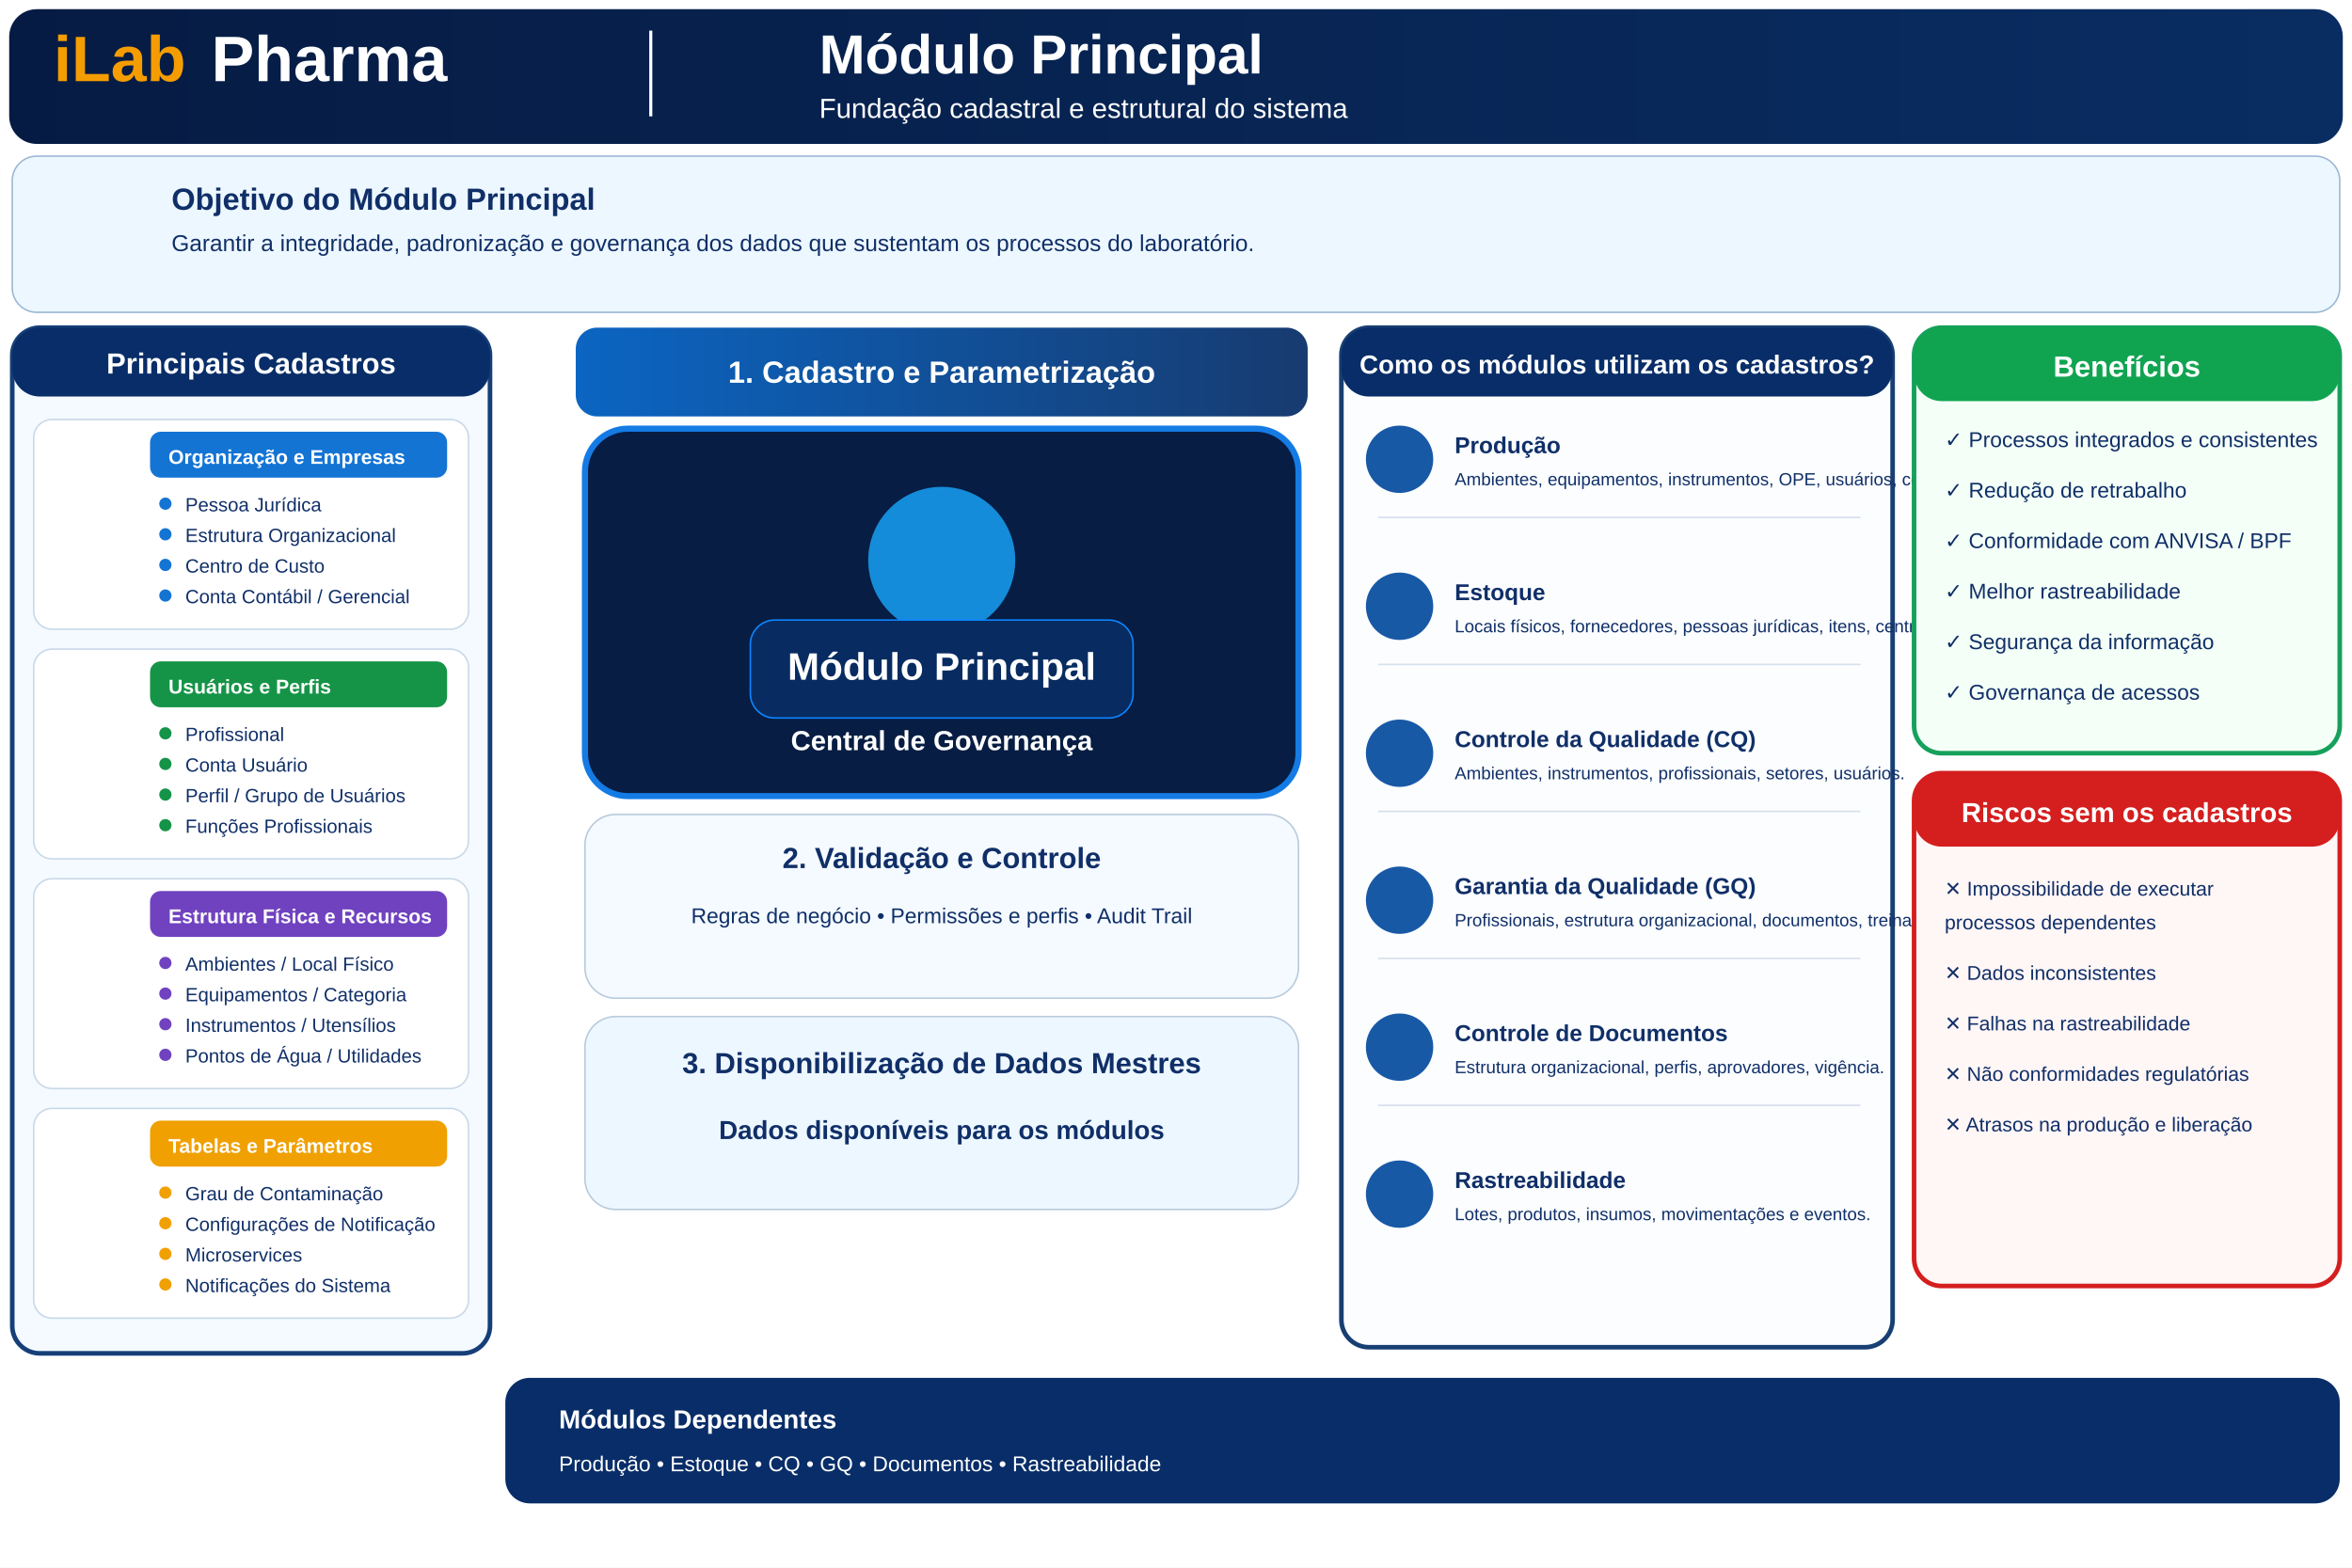
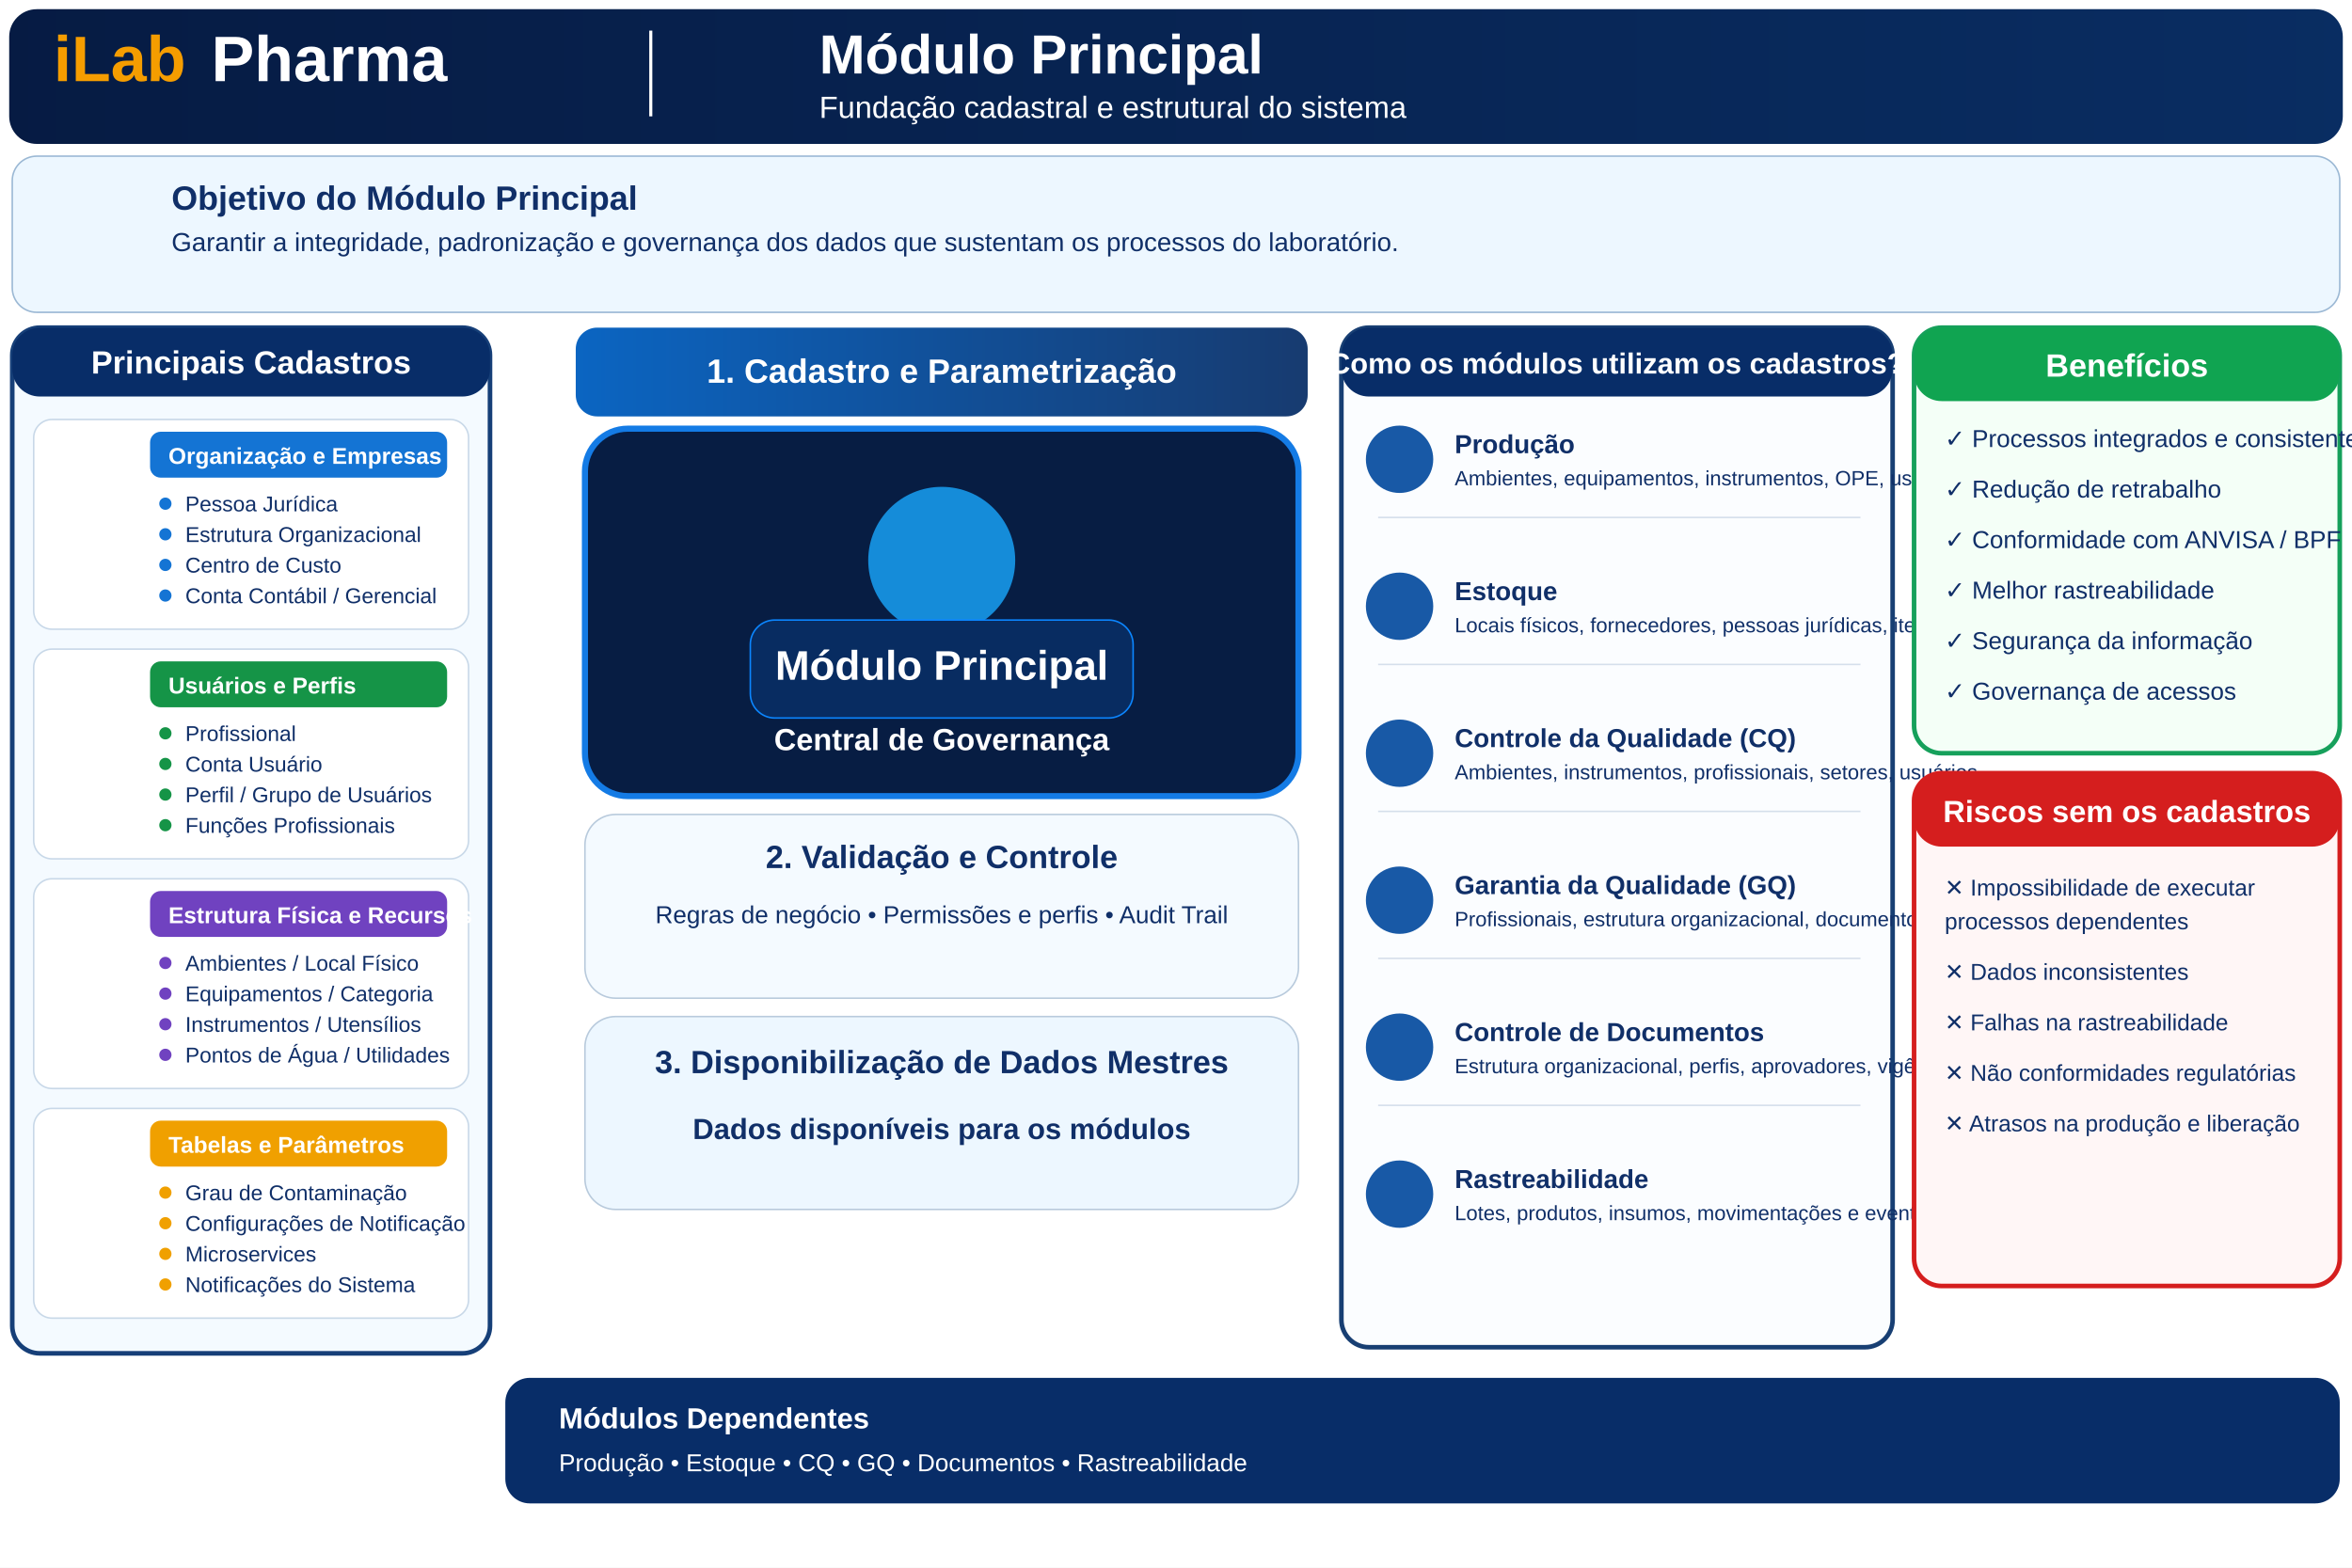
<svg xmlns="http://www.w3.org/2000/svg" viewBox="0 0 1536 1024">
  <rect width="1536" height="1024" fill="#fff" />
  <defs>
    <linearGradient id="h" x1="0" x2="1">
      <stop stop-color="#061b43" />
      <stop offset="1" stop-color="#092d62" />
    </linearGradient>
    <linearGradient id="c" x1="0" x2="1">
      <stop stop-color="#0b65c2" />
      <stop offset="1" stop-color="#173b70" />
    </linearGradient>
  </defs>
  <rect x="6" y="6" width="1524" height="88" rx="18" fill="url(#h)" />
  <text x="35" y="53" font-family="Arial" font-size="42" font-weight="800" fill="#f59d00">iLab</text>
  <text x="138" y="53" font-family="Arial" font-size="42" font-weight="800" fill="#fff">Pharma</text>
  <line x1="425" y1="20" x2="425" y2="76" stroke="#fff" stroke-width="2" />
  <text x="535" y="48" font-family="Arial" font-size="36" font-weight="800" fill="#fff">Módulo Principal</text>
-   <text x="535" y="77" font-family="Arial" font-size="18" fill="#fff">Fundação cadastral e estrutural do sistema</text>
+   <text x="535" y="77" font-family="Arial" font-size="20" fill="#fff">Fundação cadastral e estrutural do sistema</text>
  <rect x="8" y="102" width="1520" height="102" rx="16" fill="#edf7ff" stroke="#9bb8d4" />
-   <text x="112" y="137" font-family="Arial" font-size="20" font-weight="800" fill="#102f68">Objetivo do Módulo Principal</text>
-   <text x="112" y="164" font-family="Arial" font-size="15" fill="#102f68">Garantir a integridade, padronização e governança dos dados que sustentam os processos do laboratório.</text>
+   <text x="112" y="137" font-family="Arial" font-size="22" font-weight="800" fill="#102f68">Objetivo do Módulo Principal</text>
+   <text x="112" y="164" font-family="Arial" font-size="17" fill="#102f68">Garantir a integridade, padronização e governança dos dados que sustentam os processos do laboratório.</text>
  <rect x="8" y="214" width="312" height="670" rx="18" fill="#f4faff" stroke="#163f78" stroke-width="3" />
  <rect x="8" y="214" width="312" height="45" rx="18" fill="#082d68" />
-   <text x="164" y="244" text-anchor="middle" font-family="Arial" font-size="19" font-weight="800" fill="#fff">Principais Cadastros</text>
+   <text x="164" y="244" text-anchor="middle" font-family="Arial" font-size="21" font-weight="800" fill="#fff">Principais Cadastros</text>
  <rect x="22" y="274" width="284" height="137" rx="12" fill="#fff" stroke="#c8d8e8" />
  <rect x="98" y="282" width="194" height="30" rx="7" fill="#1474d4" />
-   <text x="110" y="303" font-family="Arial" font-size="13" font-weight="800" fill="#fff">Organização e Empresas</text>
+   <text x="110" y="303" font-family="Arial" font-size="15" font-weight="800" fill="#fff">Organização e Empresas</text>
  <circle cx="108" cy="329" r="4" fill="#1474d4" />
-   <text x="121" y="334" font-family="Arial" font-size="12.5" fill="#102f68">Pessoa Jurídica</text>
+   <text x="121" y="334" font-family="Arial" font-size="14" fill="#102f68">Pessoa Jurídica</text>
  <circle cx="108" cy="349" r="4" fill="#1474d4" />
-   <text x="121" y="354" font-family="Arial" font-size="12.5" fill="#102f68">Estrutura Organizacional</text>
+   <text x="121" y="354" font-family="Arial" font-size="14" fill="#102f68">Estrutura Organizacional</text>
  <circle cx="108" cy="369" r="4" fill="#1474d4" />
-   <text x="121" y="374" font-family="Arial" font-size="12.5" fill="#102f68">Centro de Custo</text>
+   <text x="121" y="374" font-family="Arial" font-size="14" fill="#102f68">Centro de Custo</text>
  <circle cx="108" cy="389" r="4" fill="#1474d4" />
-   <text x="121" y="394" font-family="Arial" font-size="12.5" fill="#102f68">Conta Contábil / Gerencial</text>
+   <text x="121" y="394" font-family="Arial" font-size="14" fill="#102f68">Conta Contábil / Gerencial</text>
  <rect x="22" y="424" width="284" height="137" rx="12" fill="#fff" stroke="#c8d8e8" />
  <rect x="98" y="432" width="194" height="30" rx="7" fill="#159447" />
-   <text x="110" y="453" font-family="Arial" font-size="13" font-weight="800" fill="#fff">Usuários e Perfis</text>
+   <text x="110" y="453" font-family="Arial" font-size="15" font-weight="800" fill="#fff">Usuários e Perfis</text>
  <circle cx="108" cy="479" r="4" fill="#159447" />
-   <text x="121" y="484" font-family="Arial" font-size="12.5" fill="#102f68">Profissional</text>
+   <text x="121" y="484" font-family="Arial" font-size="14" fill="#102f68">Profissional</text>
  <circle cx="108" cy="499" r="4" fill="#159447" />
-   <text x="121" y="504" font-family="Arial" font-size="12.5" fill="#102f68">Conta Usuário</text>
+   <text x="121" y="504" font-family="Arial" font-size="14" fill="#102f68">Conta Usuário</text>
  <circle cx="108" cy="519" r="4" fill="#159447" />
-   <text x="121" y="524" font-family="Arial" font-size="12.5" fill="#102f68">Perfil / Grupo de Usuários</text>
+   <text x="121" y="524" font-family="Arial" font-size="14" fill="#102f68">Perfil / Grupo de Usuários</text>
  <circle cx="108" cy="539" r="4" fill="#159447" />
-   <text x="121" y="544" font-family="Arial" font-size="12.5" fill="#102f68">Funções Profissionais</text>
+   <text x="121" y="544" font-family="Arial" font-size="14" fill="#102f68">Funções Profissionais</text>
  <rect x="22" y="574" width="284" height="137" rx="12" fill="#fff" stroke="#c8d8e8" />
  <rect x="98" y="582" width="194" height="30" rx="7" fill="#7042c0" />
-   <text x="110" y="603" font-family="Arial" font-size="13" font-weight="800" fill="#fff">Estrutura Física e Recursos</text>
+   <text x="110" y="603" font-family="Arial" font-size="15" font-weight="800" fill="#fff">Estrutura Física e Recursos</text>
  <circle cx="108" cy="629" r="4" fill="#7042c0" />
-   <text x="121" y="634" font-family="Arial" font-size="12.5" fill="#102f68">Ambientes / Local Físico</text>
+   <text x="121" y="634" font-family="Arial" font-size="14" fill="#102f68">Ambientes / Local Físico</text>
  <circle cx="108" cy="649" r="4" fill="#7042c0" />
-   <text x="121" y="654" font-family="Arial" font-size="12.5" fill="#102f68">Equipamentos / Categoria</text>
+   <text x="121" y="654" font-family="Arial" font-size="14" fill="#102f68">Equipamentos / Categoria</text>
  <circle cx="108" cy="669" r="4" fill="#7042c0" />
-   <text x="121" y="674" font-family="Arial" font-size="12.5" fill="#102f68">Instrumentos / Utensílios</text>
+   <text x="121" y="674" font-family="Arial" font-size="14" fill="#102f68">Instrumentos / Utensílios</text>
  <circle cx="108" cy="689" r="4" fill="#7042c0" />
-   <text x="121" y="694" font-family="Arial" font-size="12.5" fill="#102f68">Pontos de Água / Utilidades</text>
+   <text x="121" y="694" font-family="Arial" font-size="14" fill="#102f68">Pontos de Água / Utilidades</text>
  <rect x="22" y="724" width="284" height="137" rx="12" fill="#fff" stroke="#c8d8e8" />
  <rect x="98" y="732" width="194" height="30" rx="7" fill="#f0a000" />
-   <text x="110" y="753" font-family="Arial" font-size="13" font-weight="800" fill="#fff">Tabelas e Parâmetros</text>
+   <text x="110" y="753" font-family="Arial" font-size="15" font-weight="800" fill="#fff">Tabelas e Parâmetros</text>
  <circle cx="108" cy="779" r="4" fill="#f0a000" />
-   <text x="121" y="784" font-family="Arial" font-size="12.5" fill="#102f68">Grau de Contaminação</text>
+   <text x="121" y="784" font-family="Arial" font-size="14" fill="#102f68">Grau de Contaminação</text>
  <circle cx="108" cy="799" r="4" fill="#f0a000" />
-   <text x="121" y="804" font-family="Arial" font-size="12.5" fill="#102f68">Configurações de Notificação</text>
+   <text x="121" y="804" font-family="Arial" font-size="14" fill="#102f68">Configurações de Notificação</text>
  <circle cx="108" cy="819" r="4" fill="#f0a000" />
-   <text x="121" y="824" font-family="Arial" font-size="12.5" fill="#102f68">Microservices</text>
+   <text x="121" y="824" font-family="Arial" font-size="14" fill="#102f68">Microservices</text>
  <circle cx="108" cy="839" r="4" fill="#f0a000" />
-   <text x="121" y="844" font-family="Arial" font-size="12.5" fill="#102f68">Notificações do Sistema</text>
+   <text x="121" y="844" font-family="Arial" font-size="14" fill="#102f68">Notificações do Sistema</text>
  <rect x="376" y="214" width="478" height="58" rx="14" fill="url(#c)" />
-   <text x="615" y="250" text-anchor="middle" font-family="Arial" font-size="20" font-weight="800" fill="#fff">1. Cadastro e Parametrização</text>
+   <text x="615" y="250" text-anchor="middle" font-family="Arial" font-size="22" font-weight="800" fill="#fff">1. Cadastro e Parametrização</text>
  <rect x="382" y="280" width="466" height="240" rx="28" fill="#071d43" stroke="#147be5" stroke-width="4" />
  <circle cx="615" cy="366" r="48" fill="#19a7ff" opacity=".8" />
  <rect x="490" y="405" width="250" height="64" rx="16" fill="#082c61" stroke="#0b86ff" />
-   <text x="615" y="444" text-anchor="middle" font-family="Arial" font-size="25" font-weight="800" fill="#fff">Módulo Principal</text>
-   <text x="615" y="490" text-anchor="middle" font-family="Arial" font-size="18" font-weight="700" fill="#fff">Central de Governança</text>
+   <text x="615" y="444" text-anchor="middle" font-family="Arial" font-size="27" font-weight="800" fill="#fff">Módulo Principal</text>
+   <text x="615" y="490" text-anchor="middle" font-family="Arial" font-size="20" font-weight="700" fill="#fff">Central de Governança</text>
  <rect x="382" y="532" width="466" height="120" rx="20" fill="#f4faff" stroke="#b8cadc" />
-   <text x="615" y="567" text-anchor="middle" font-family="Arial" font-size="19" font-weight="800" fill="#102f68">2. Validação e Controle</text>
-   <text x="615" y="603" text-anchor="middle" font-family="Arial" font-size="14" fill="#102f68">Regras de negócio   •   Permissões e perfis   •   Audit Trail</text>
+   <text x="615" y="567" text-anchor="middle" font-family="Arial" font-size="21" font-weight="800" fill="#102f68">2. Validação e Controle</text>
+   <text x="615" y="603" text-anchor="middle" font-family="Arial" font-size="16" fill="#102f68">Regras de negócio   •   Permissões e perfis   •   Audit Trail</text>
  <rect x="382" y="664" width="466" height="126" rx="20" fill="#edf7ff" stroke="#b8cadc" />
-   <text x="615" y="701" text-anchor="middle" font-family="Arial" font-size="19" font-weight="800" fill="#102f68">3. Disponibilização de Dados Mestres</text>
-   <text x="615" y="744" text-anchor="middle" font-family="Arial" font-size="17" font-weight="700" fill="#102f68">Dados disponíveis para os módulos</text>
+   <text x="615" y="701" text-anchor="middle" font-family="Arial" font-size="21" font-weight="800" fill="#102f68">3. Disponibilização de Dados Mestres</text>
+   <text x="615" y="744" text-anchor="middle" font-family="Arial" font-size="19" font-weight="700" fill="#102f68">Dados disponíveis para os módulos</text>
  <rect x="876" y="214" width="360" height="666" rx="18" fill="#fbfdff" stroke="#183f73" stroke-width="3" />
  <rect x="876" y="214" width="360" height="45" rx="18" fill="#082d68" />
-   <text x="1056" y="244" text-anchor="middle" font-family="Arial" font-size="17" font-weight="800" fill="#fff">Como os módulos utilizam os cadastros?</text>
+   <text x="1056" y="244" text-anchor="middle" font-family="Arial" font-size="19" font-weight="800" fill="#fff">Como os módulos utilizam os cadastros?</text>
  <circle cx="914" cy="300" r="22" fill="#1859a6" />
-   <text x="950" y="296" font-family="Arial" font-size="15" font-weight="800" fill="#102f68">Produção</text>
-   <text x="950" y="317" font-family="Arial" font-size="11.5" fill="#102f68">Ambientes, equipamentos, instrumentos, OPE, usuários, centros de custo.</text>
+   <text x="950" y="296" font-family="Arial" font-size="17" font-weight="800" fill="#102f68">Produção</text>
+   <text x="950" y="317" font-family="Arial" font-size="13.5" fill="#102f68">Ambientes, equipamentos, instrumentos, OPE, usuários, centros de custo.</text>
  <line x1="900" y1="338" x2="1215" y2="338" stroke="#d5dfeb" />
  <circle cx="914" cy="396" r="22" fill="#1859a6" />
-   <text x="950" y="392" font-family="Arial" font-size="15" font-weight="800" fill="#102f68">Estoque</text>
-   <text x="950" y="413" font-family="Arial" font-size="11.5" fill="#102f68">Locais físicos, fornecedores, pessoas jurídicas, itens, centros de custo.</text>
+   <text x="950" y="392" font-family="Arial" font-size="17" font-weight="800" fill="#102f68">Estoque</text>
+   <text x="950" y="413" font-family="Arial" font-size="13.5" fill="#102f68">Locais físicos, fornecedores, pessoas jurídicas, itens, centros de custo.</text>
  <line x1="900" y1="434" x2="1215" y2="434" stroke="#d5dfeb" />
  <circle cx="914" cy="492" r="22" fill="#1859a6" />
-   <text x="950" y="488" font-family="Arial" font-size="15" font-weight="800" fill="#102f68">Controle da Qualidade (CQ)</text>
-   <text x="950" y="509" font-family="Arial" font-size="11.5" fill="#102f68">Ambientes, instrumentos, profissionais, setores, usuários.</text>
+   <text x="950" y="488" font-family="Arial" font-size="17" font-weight="800" fill="#102f68">Controle da Qualidade (CQ)</text>
+   <text x="950" y="509" font-family="Arial" font-size="13.5" fill="#102f68">Ambientes, instrumentos, profissionais, setores, usuários.</text>
  <line x1="900" y1="530" x2="1215" y2="530" stroke="#d5dfeb" />
  <circle cx="914" cy="588" r="22" fill="#1859a6" />
-   <text x="950" y="584" font-family="Arial" font-size="15" font-weight="800" fill="#102f68">Garantia da Qualidade (GQ)</text>
-   <text x="950" y="605" font-family="Arial" font-size="11.5" fill="#102f68">Profissionais, estrutura organizacional, documentos, treinamentos.</text>
+   <text x="950" y="584" font-family="Arial" font-size="17" font-weight="800" fill="#102f68">Garantia da Qualidade (GQ)</text>
+   <text x="950" y="605" font-family="Arial" font-size="13.5" fill="#102f68">Profissionais, estrutura organizacional, documentos, treinamentos.</text>
  <line x1="900" y1="626" x2="1215" y2="626" stroke="#d5dfeb" />
  <circle cx="914" cy="684" r="22" fill="#1859a6" />
-   <text x="950" y="680" font-family="Arial" font-size="15" font-weight="800" fill="#102f68">Controle de Documentos</text>
-   <text x="950" y="701" font-family="Arial" font-size="11.5" fill="#102f68">Estrutura organizacional, perfis, aprovadores, vigência.</text>
+   <text x="950" y="680" font-family="Arial" font-size="17" font-weight="800" fill="#102f68">Controle de Documentos</text>
+   <text x="950" y="701" font-family="Arial" font-size="13.5" fill="#102f68">Estrutura organizacional, perfis, aprovadores, vigência.</text>
  <line x1="900" y1="722" x2="1215" y2="722" stroke="#d5dfeb" />
  <circle cx="914" cy="780" r="22" fill="#1859a6" />
-   <text x="950" y="776" font-family="Arial" font-size="15" font-weight="800" fill="#102f68">Rastreabilidade</text>
-   <text x="950" y="797" font-family="Arial" font-size="11.5" fill="#102f68">Lotes, produtos, insumos, movimentações e eventos.</text>
+   <text x="950" y="776" font-family="Arial" font-size="17" font-weight="800" fill="#102f68">Rastreabilidade</text>
+   <text x="950" y="797" font-family="Arial" font-size="13.5" fill="#102f68">Lotes, produtos, insumos, movimentações e eventos.</text>
  <rect x="1250" y="214" width="278" height="278" rx="18" fill="#f4fff7" stroke="#16a05b" stroke-width="3" />
  <rect x="1250" y="214" width="278" height="48" rx="18" fill="#10a451" />
-   <text x="1389" y="246" text-anchor="middle" font-family="Arial" font-size="19" font-weight="800" fill="#fff">Benefícios</text>
-   <text x="1270" y="292" font-family="Arial" font-size="14" fill="#102f68">✓ Processos integrados e consistentes</text>
-   <text x="1270" y="325" font-family="Arial" font-size="14" fill="#102f68">✓ Redução de retrabalho</text>
-   <text x="1270" y="358" font-family="Arial" font-size="14" fill="#102f68">✓ Conformidade com ANVISA / BPF</text>
-   <text x="1270" y="391" font-family="Arial" font-size="14" fill="#102f68">✓ Melhor rastreabilidade</text>
-   <text x="1270" y="424" font-family="Arial" font-size="14" fill="#102f68">✓ Segurança da informação</text>
-   <text x="1270" y="457" font-family="Arial" font-size="14" fill="#102f68">✓ Governança de acessos</text>
+   <text x="1389" y="246" text-anchor="middle" font-family="Arial" font-size="21" font-weight="800" fill="#fff">Benefícios</text>
+   <text x="1270" y="292" font-family="Arial" font-size="16" fill="#102f68">✓ Processos integrados e consistentes</text>
+   <text x="1270" y="325" font-family="Arial" font-size="16" fill="#102f68">✓ Redução de retrabalho</text>
+   <text x="1270" y="358" font-family="Arial" font-size="16" fill="#102f68">✓ Conformidade com ANVISA / BPF</text>
+   <text x="1270" y="391" font-family="Arial" font-size="16" fill="#102f68">✓ Melhor rastreabilidade</text>
+   <text x="1270" y="424" font-family="Arial" font-size="16" fill="#102f68">✓ Segurança da informação</text>
+   <text x="1270" y="457" font-family="Arial" font-size="16" fill="#102f68">✓ Governança de acessos</text>
  <rect x="1250" y="505" width="278" height="335" rx="18" fill="#fff6f6" stroke="#d51e1e" stroke-width="3" />
  <rect x="1250" y="505" width="278" height="48" rx="18" fill="#d51e1e" />
-   <text x="1389" y="537" text-anchor="middle" font-family="Arial" font-size="18" font-weight="800" fill="#fff">Riscos sem os cadastros</text>
-   <text x="1270" y="585" font-family="Arial" font-size="13" fill="#102f68">✕ Impossibilidade de executar</text>
-   <text x="1270" y="607" font-family="Arial" font-size="13" fill="#102f68">processos dependentes</text>
-   <text x="1270" y="640" font-family="Arial" font-size="13" fill="#102f68">✕ Dados inconsistentes</text>
-   <text x="1270" y="673" font-family="Arial" font-size="13" fill="#102f68">✕ Falhas na rastreabilidade</text>
-   <text x="1270" y="706" font-family="Arial" font-size="13" fill="#102f68">✕ Não conformidades regulatórias</text>
-   <text x="1270" y="739" font-family="Arial" font-size="13" fill="#102f68">✕ Atrasos na produção e liberação</text>
+   <text x="1389" y="537" text-anchor="middle" font-family="Arial" font-size="20" font-weight="800" fill="#fff">Riscos sem os cadastros</text>
+   <text x="1270" y="585" font-family="Arial" font-size="15" fill="#102f68">✕ Impossibilidade de executar</text>
+   <text x="1270" y="607" font-family="Arial" font-size="15" fill="#102f68">processos dependentes</text>
+   <text x="1270" y="640" font-family="Arial" font-size="15" fill="#102f68">✕ Dados inconsistentes</text>
+   <text x="1270" y="673" font-family="Arial" font-size="15" fill="#102f68">✕ Falhas na rastreabilidade</text>
+   <text x="1270" y="706" font-family="Arial" font-size="15" fill="#102f68">✕ Não conformidades regulatórias</text>
+   <text x="1270" y="739" font-family="Arial" font-size="15" fill="#102f68">✕ Atrasos na produção e liberação</text>
  <rect x="330" y="900" width="1198" height="82" rx="16" fill="#082d68" />
-   <text x="365" y="933" font-family="Arial" font-size="17" font-weight="800" fill="#fff">Módulos Dependentes</text>
-   <text x="365" y="961" font-family="Arial" font-size="14" fill="#fff">Produção  •  Estoque  •  CQ  •  GQ  •  Documentos  •  Rastreabilidade</text>
+   <text x="365" y="933" font-family="Arial" font-size="19" font-weight="800" fill="#fff">Módulos Dependentes</text>
+   <text x="365" y="961" font-family="Arial" font-size="16" fill="#fff">Produção  •  Estoque  •  CQ  •  GQ  •  Documentos  •  Rastreabilidade</text>
</svg>
